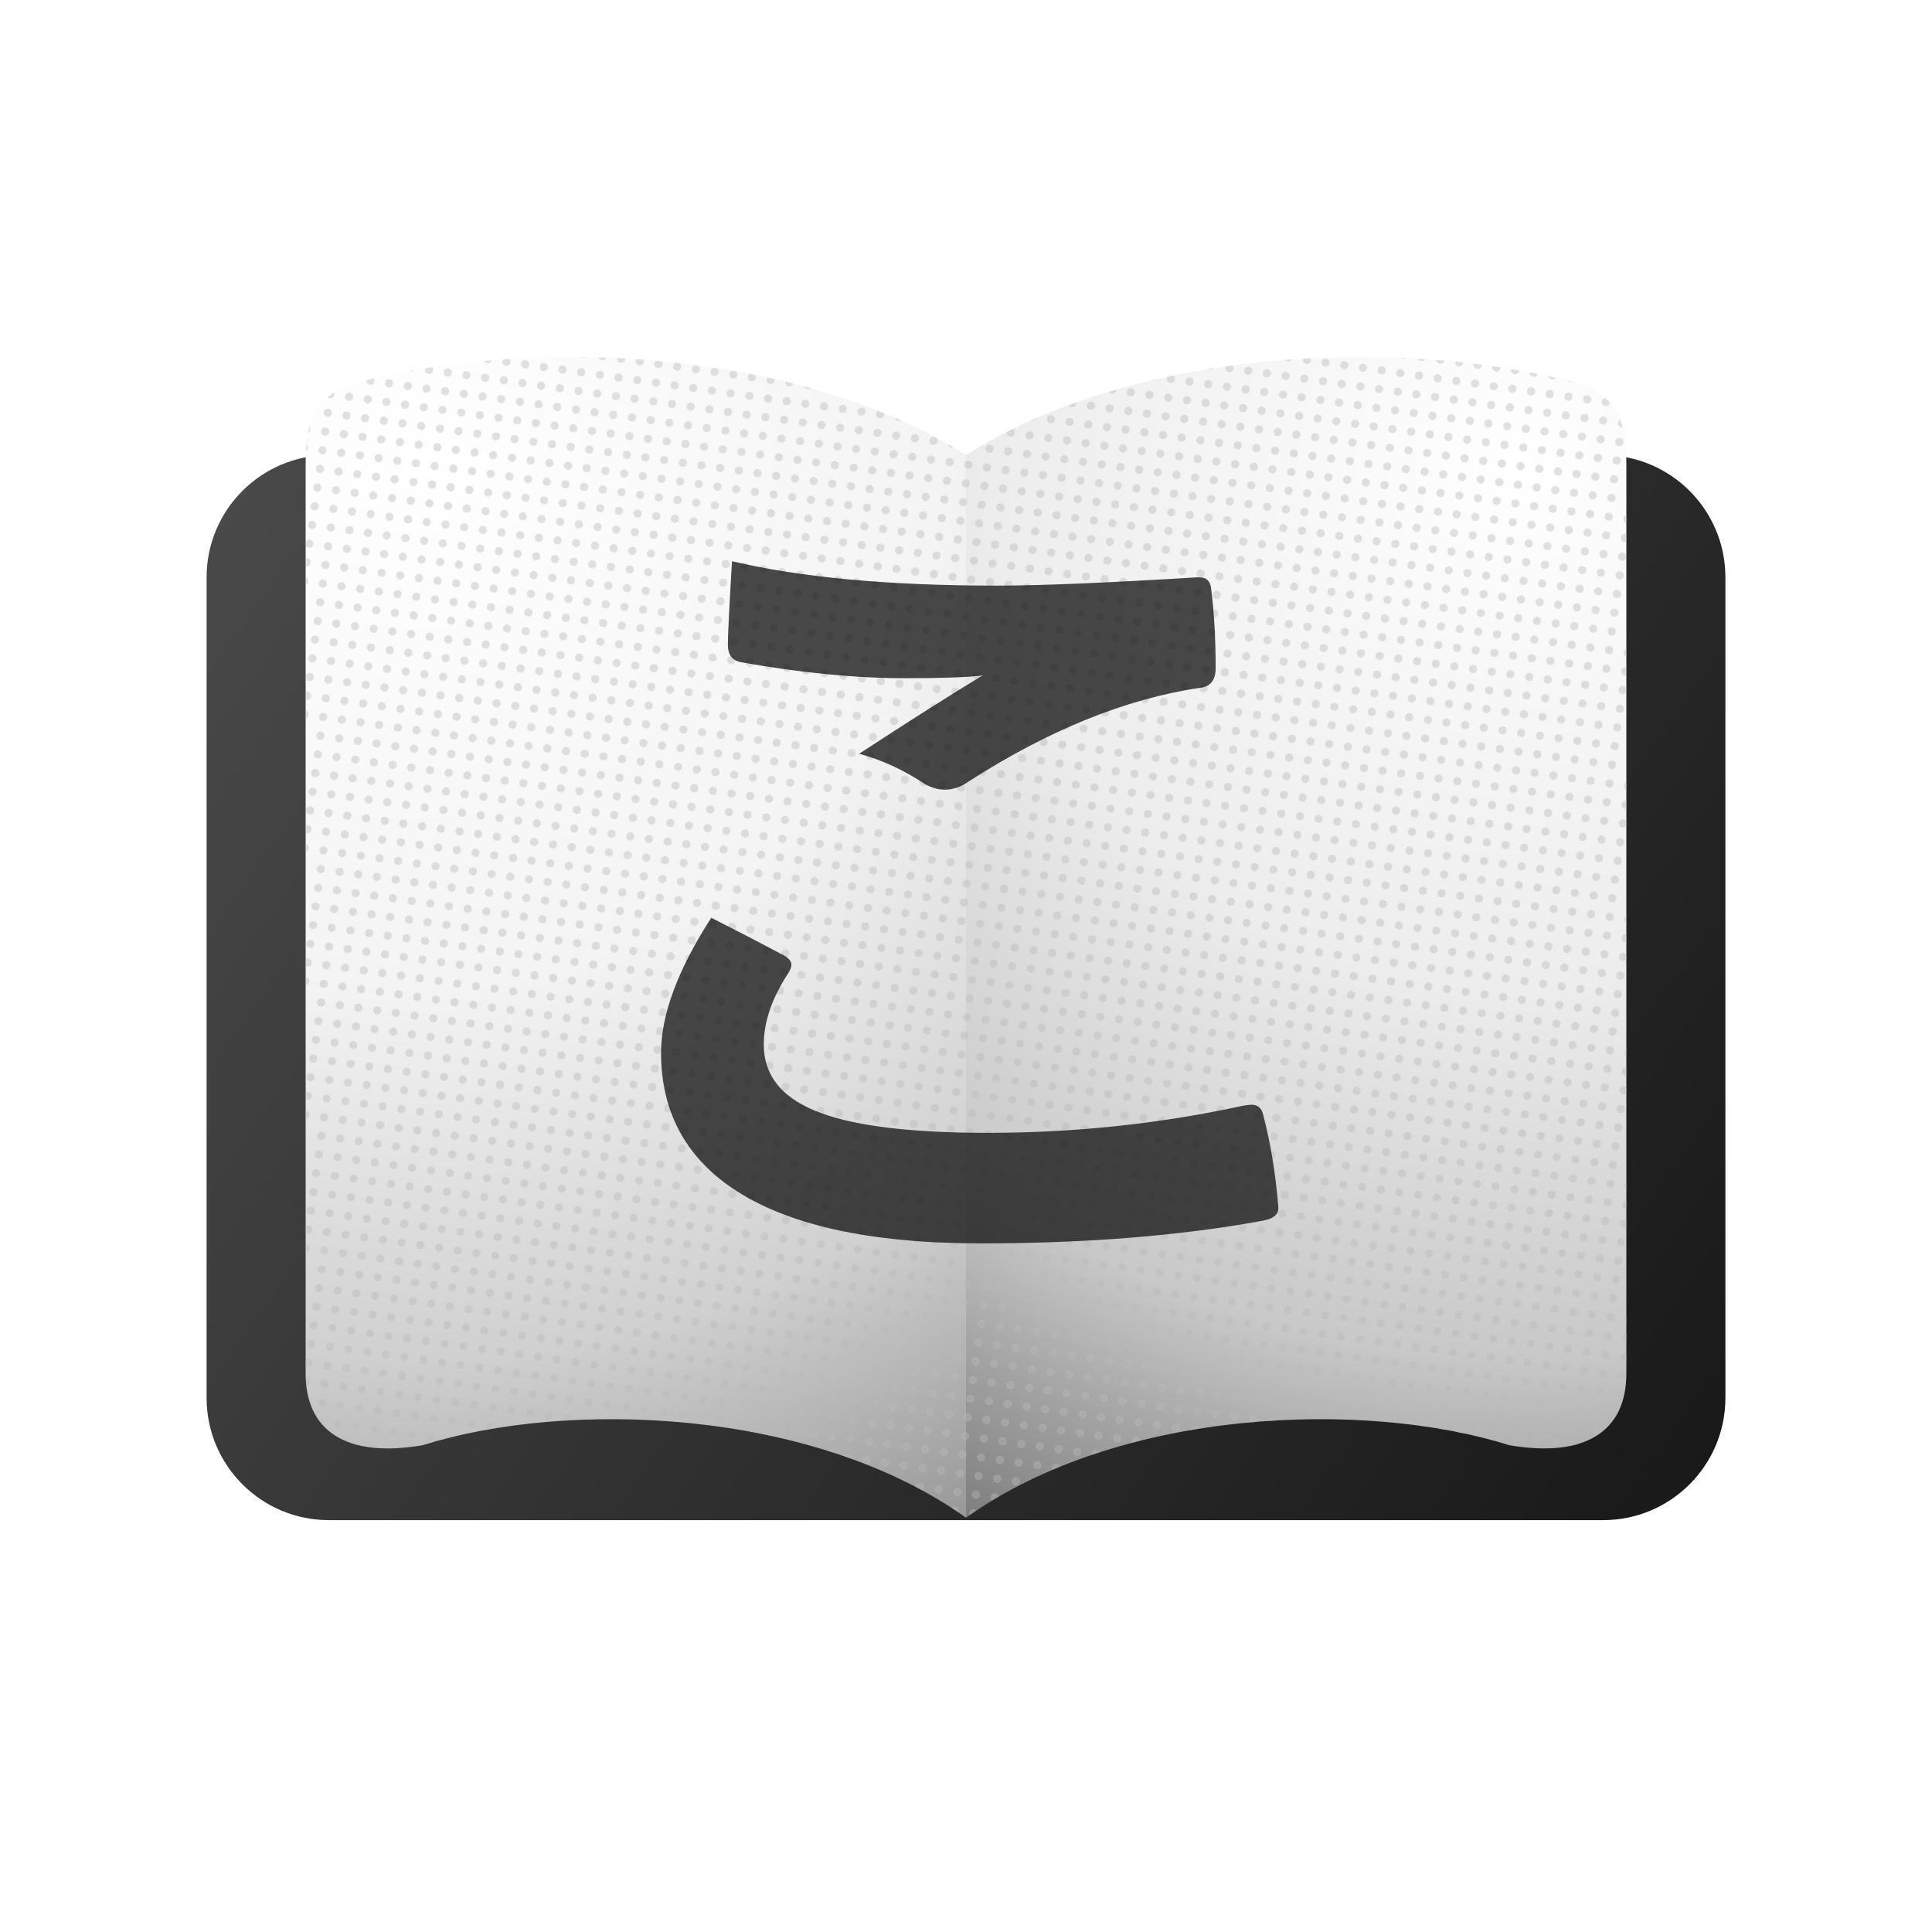
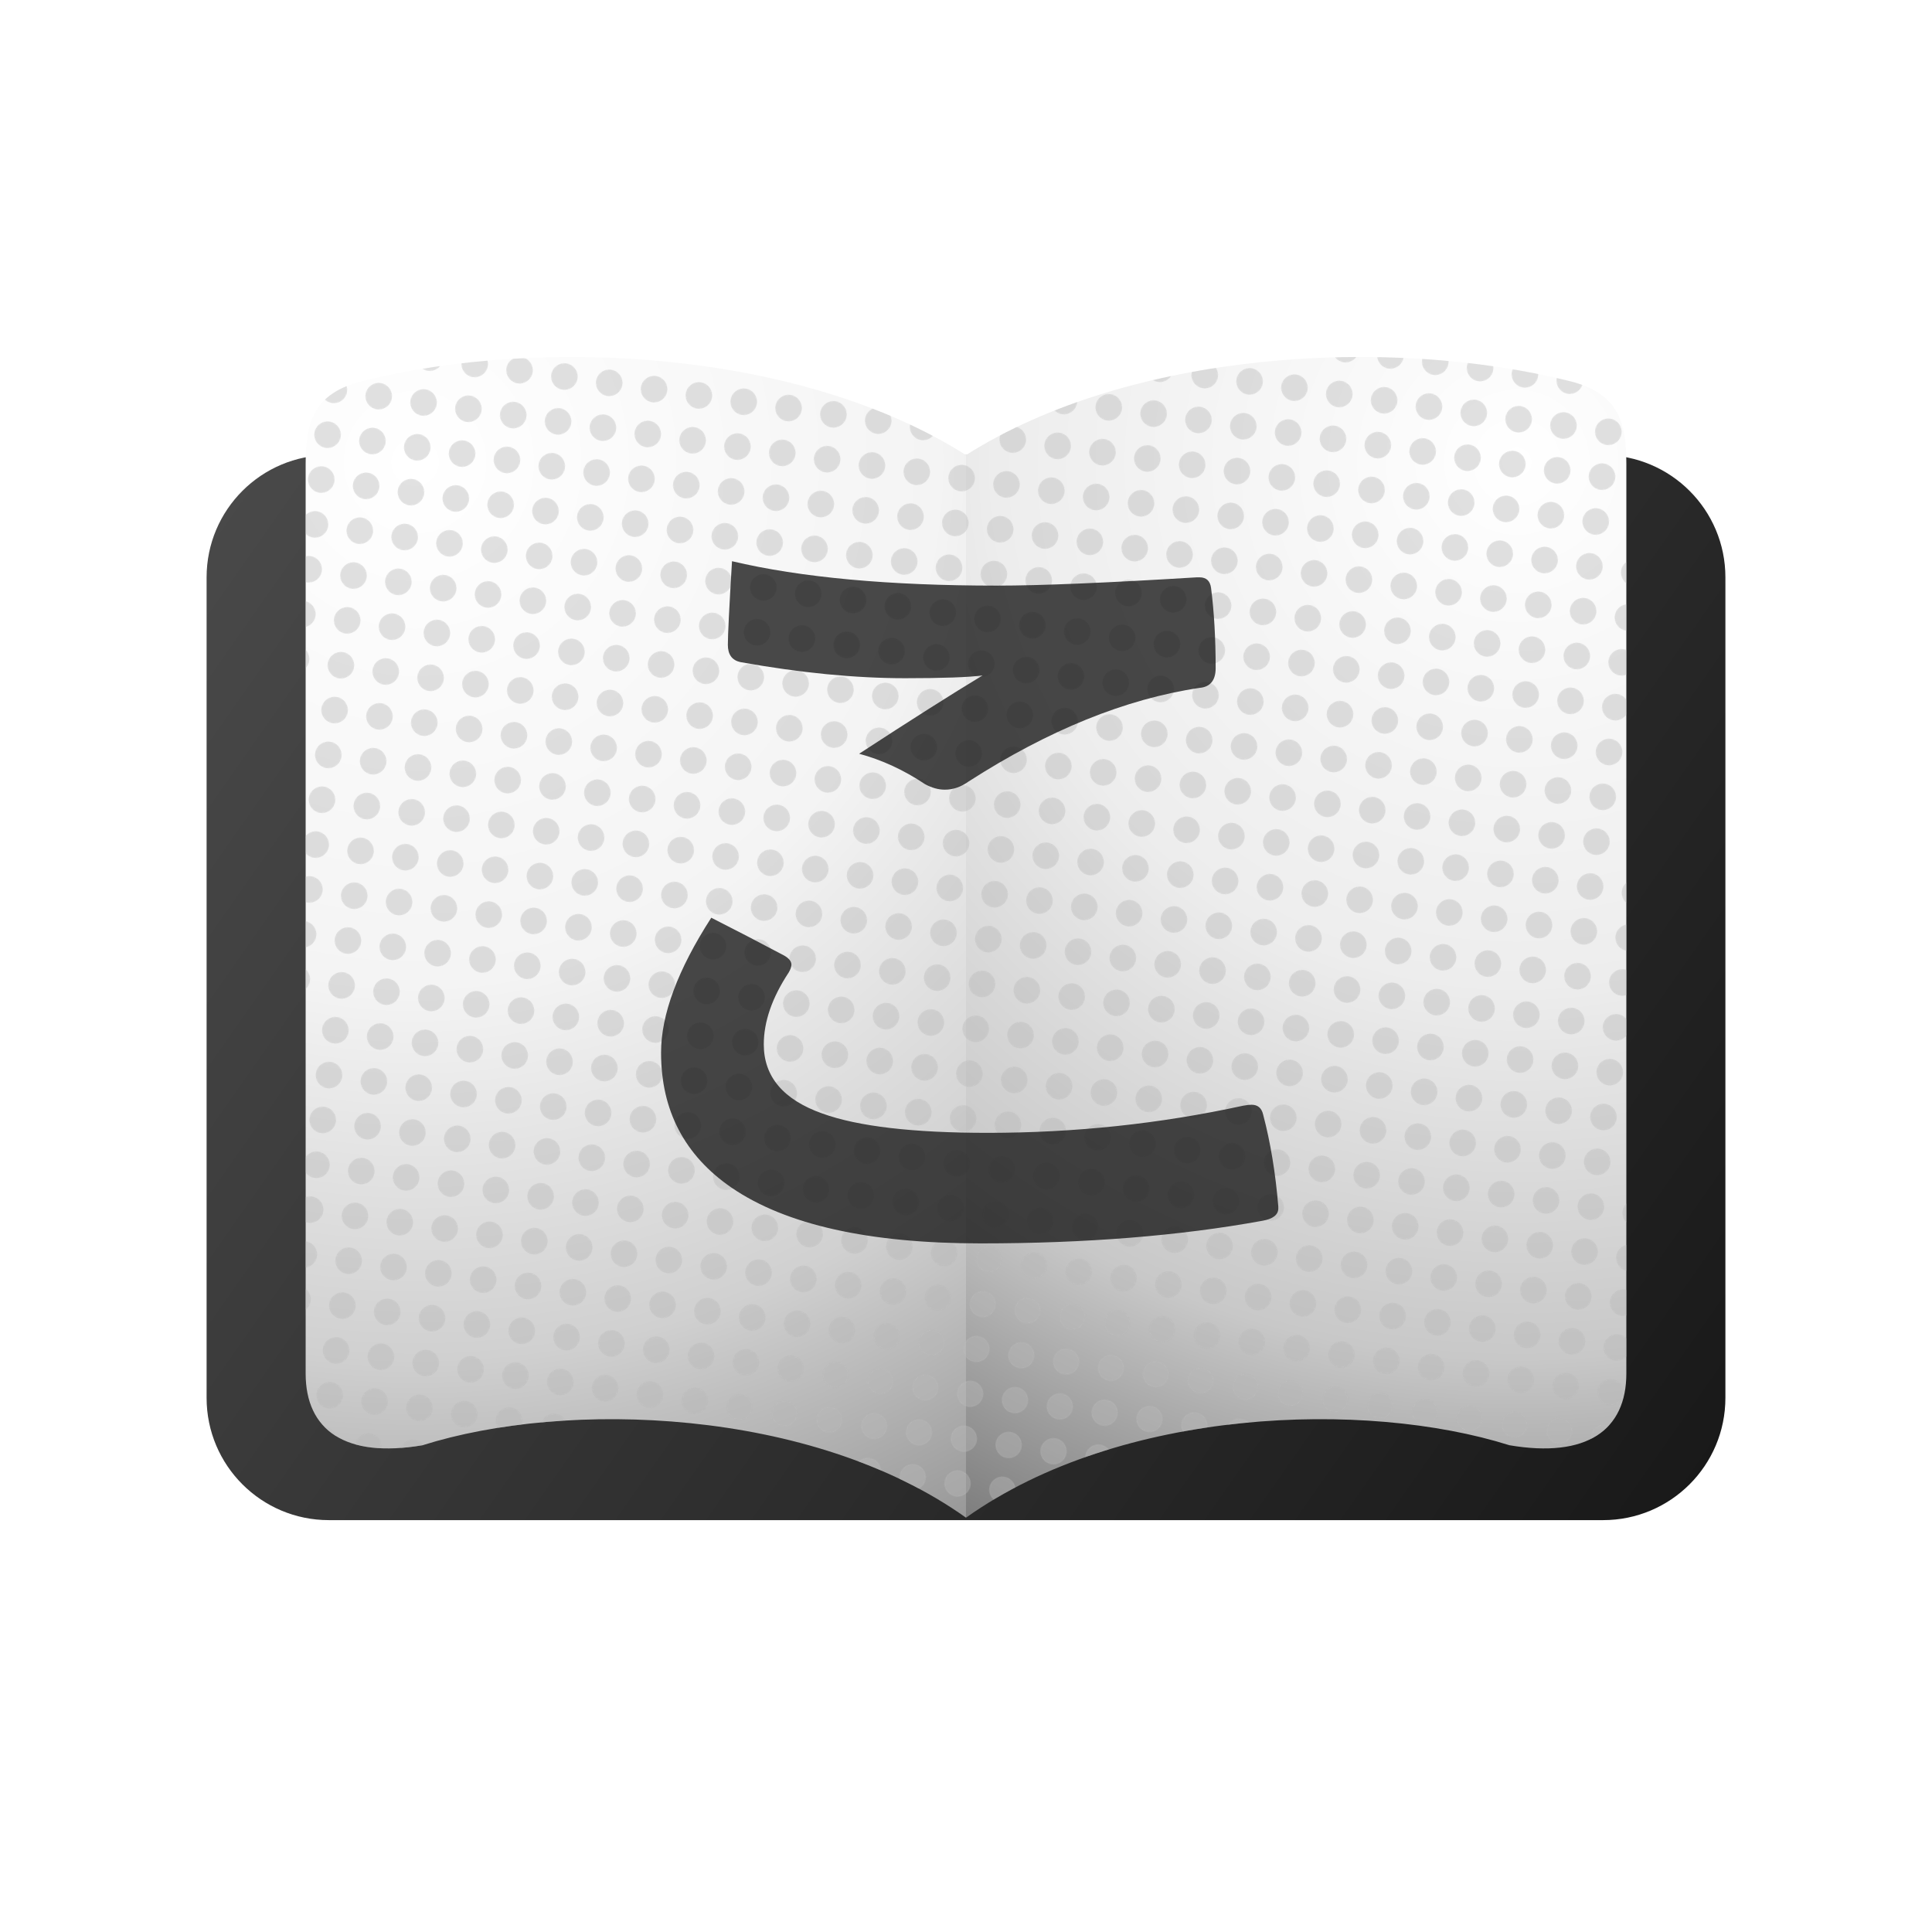
<svg xmlns="http://www.w3.org/2000/svg" width="1024" height="1024" viewBox="0 0 1024 1024">
  <defs>
    <linearGradient id="cover" x1="109.5" y1="241.2" x2="914.5" y2="805.7" gradientUnits="userSpaceOnUse">
      <stop offset="0" stop-color="#4A4A4A" />
      <stop offset="1" stop-color="#181818" />
    </linearGradient>
    <radialGradient id="leftPage" cx="220" cy="245" r="660" fx="220" fy="245" gradientUnits="userSpaceOnUse">
      <stop offset="0" stop-color="#FFFFFF" />
      <stop offset="0.42" stop-color="#F4F4F4" />
      <stop offset="0.72" stop-color="#D0D0D0" />
      <stop offset="1" stop-color="#8E8E8E" />
    </radialGradient>
    <radialGradient id="rightPage" cx="804" cy="245" r="660" fx="804" fy="245" gradientUnits="userSpaceOnUse">
      <stop offset="0" stop-color="#FFFFFF" />
      <stop offset="0.42" stop-color="#EDEDED" />
      <stop offset="0.72" stop-color="#C8C8C8" />
      <stop offset="1" stop-color="#707070" />
    </radialGradient>
-     <pattern id="pageTone" width="10" height="10" patternUnits="userSpaceOnUse" patternTransform="rotate(8)">
-       <circle cx="2.5" cy="2.5" r="2.2" fill="#B8B8B8" />
+     <pattern id="pageTone" width="24" height="24" patternUnits="userSpaceOnUse" patternTransform="rotate(8)">
+       <circle cx="12" cy="12" r="7" fill="#B8B8B8" />
    </pattern>
  </defs>
  <rect x="109.5" y="241.2" width="805" height="564.5" rx="64.8" fill="url(#cover)" />
  <path d="M512 241.2 C425 186 288 178 192 202 C166 208.5 162 224 162 246 V728 C162 758 183 773 224 766 C300 742 430 746 512 804.4 V241.2 Z" fill="url(#leftPage)" />
  <path d="M512 241.2 C599 186 736 178 832 202 C858 208.5 862 224 862 246 V728 C862 758 841 773 800 766 C724 742 594 746 512 804.4 V241.2 Z" fill="url(#rightPage)" />
  <path d="M512 241.2 C425 186 288 178 192 202 C166 208.5 162 224 162 246 V728 C162 758 183 773 224 766 C300 742 430 746 512 804.4 V241.2 Z" fill="url(#pageTone)" opacity="0.42" />
  <path d="M512 241.2 C599 186 736 178 832 202 C858 208.5 862 224 862 246 V728 C862 758 841 773 800 766 C724 742 594 746 512 804.4 V241.2 Z" fill="url(#pageTone)" opacity="0.42" />
  <path d="M376.99 486.416Q396.277 496.182 415.564 506.436Q419.471 508.633 419.471 511.318Q419.471 513.027 418.006 515.469Q404.822 535.488 404.822 553.555Q404.822 579.189 435.828 590.176Q464.148 600.43 523.475 600.43Q592.811 600.43 658.973 586.025Q661.658 585.537 663.367 585.537Q668.25 585.537 669.471 590.664Q675.33 612.881 677.527 639.492Q677.527 640.225 677.527 640.469Q677.527 645.596 668.982 647.061Q603.309 659.023 519.812 659.023Q430.945 659.023 387.732 629.482Q350.379 603.848 350.379 557.949Q350.379 527.676 376.99 486.416ZM387.977 297.451Q442.664 310.391 528.357 310.391Q562.781 310.391 634.314 305.996Q635.291 305.996 635.779 305.996Q641.15 305.996 641.883 311.611Q644.324 330.654 644.324 354.092Q644.324 363.857 635.779 364.59Q576.941 373.379 513.465 414.15Q507.361 418.545 500.77 418.545Q495.643 418.545 490.271 415.615Q473.426 404.385 455.359 399.502Q496.131 372.891 520.789 357.998Q509.803 359.463 479.773 359.463Q439.979 359.463 392.371 350.918Q385.779 349.453 385.779 341.763Q385.779 334.072 387.977 297.451Z" fill="#111111" opacity="0.76" />
</svg>
